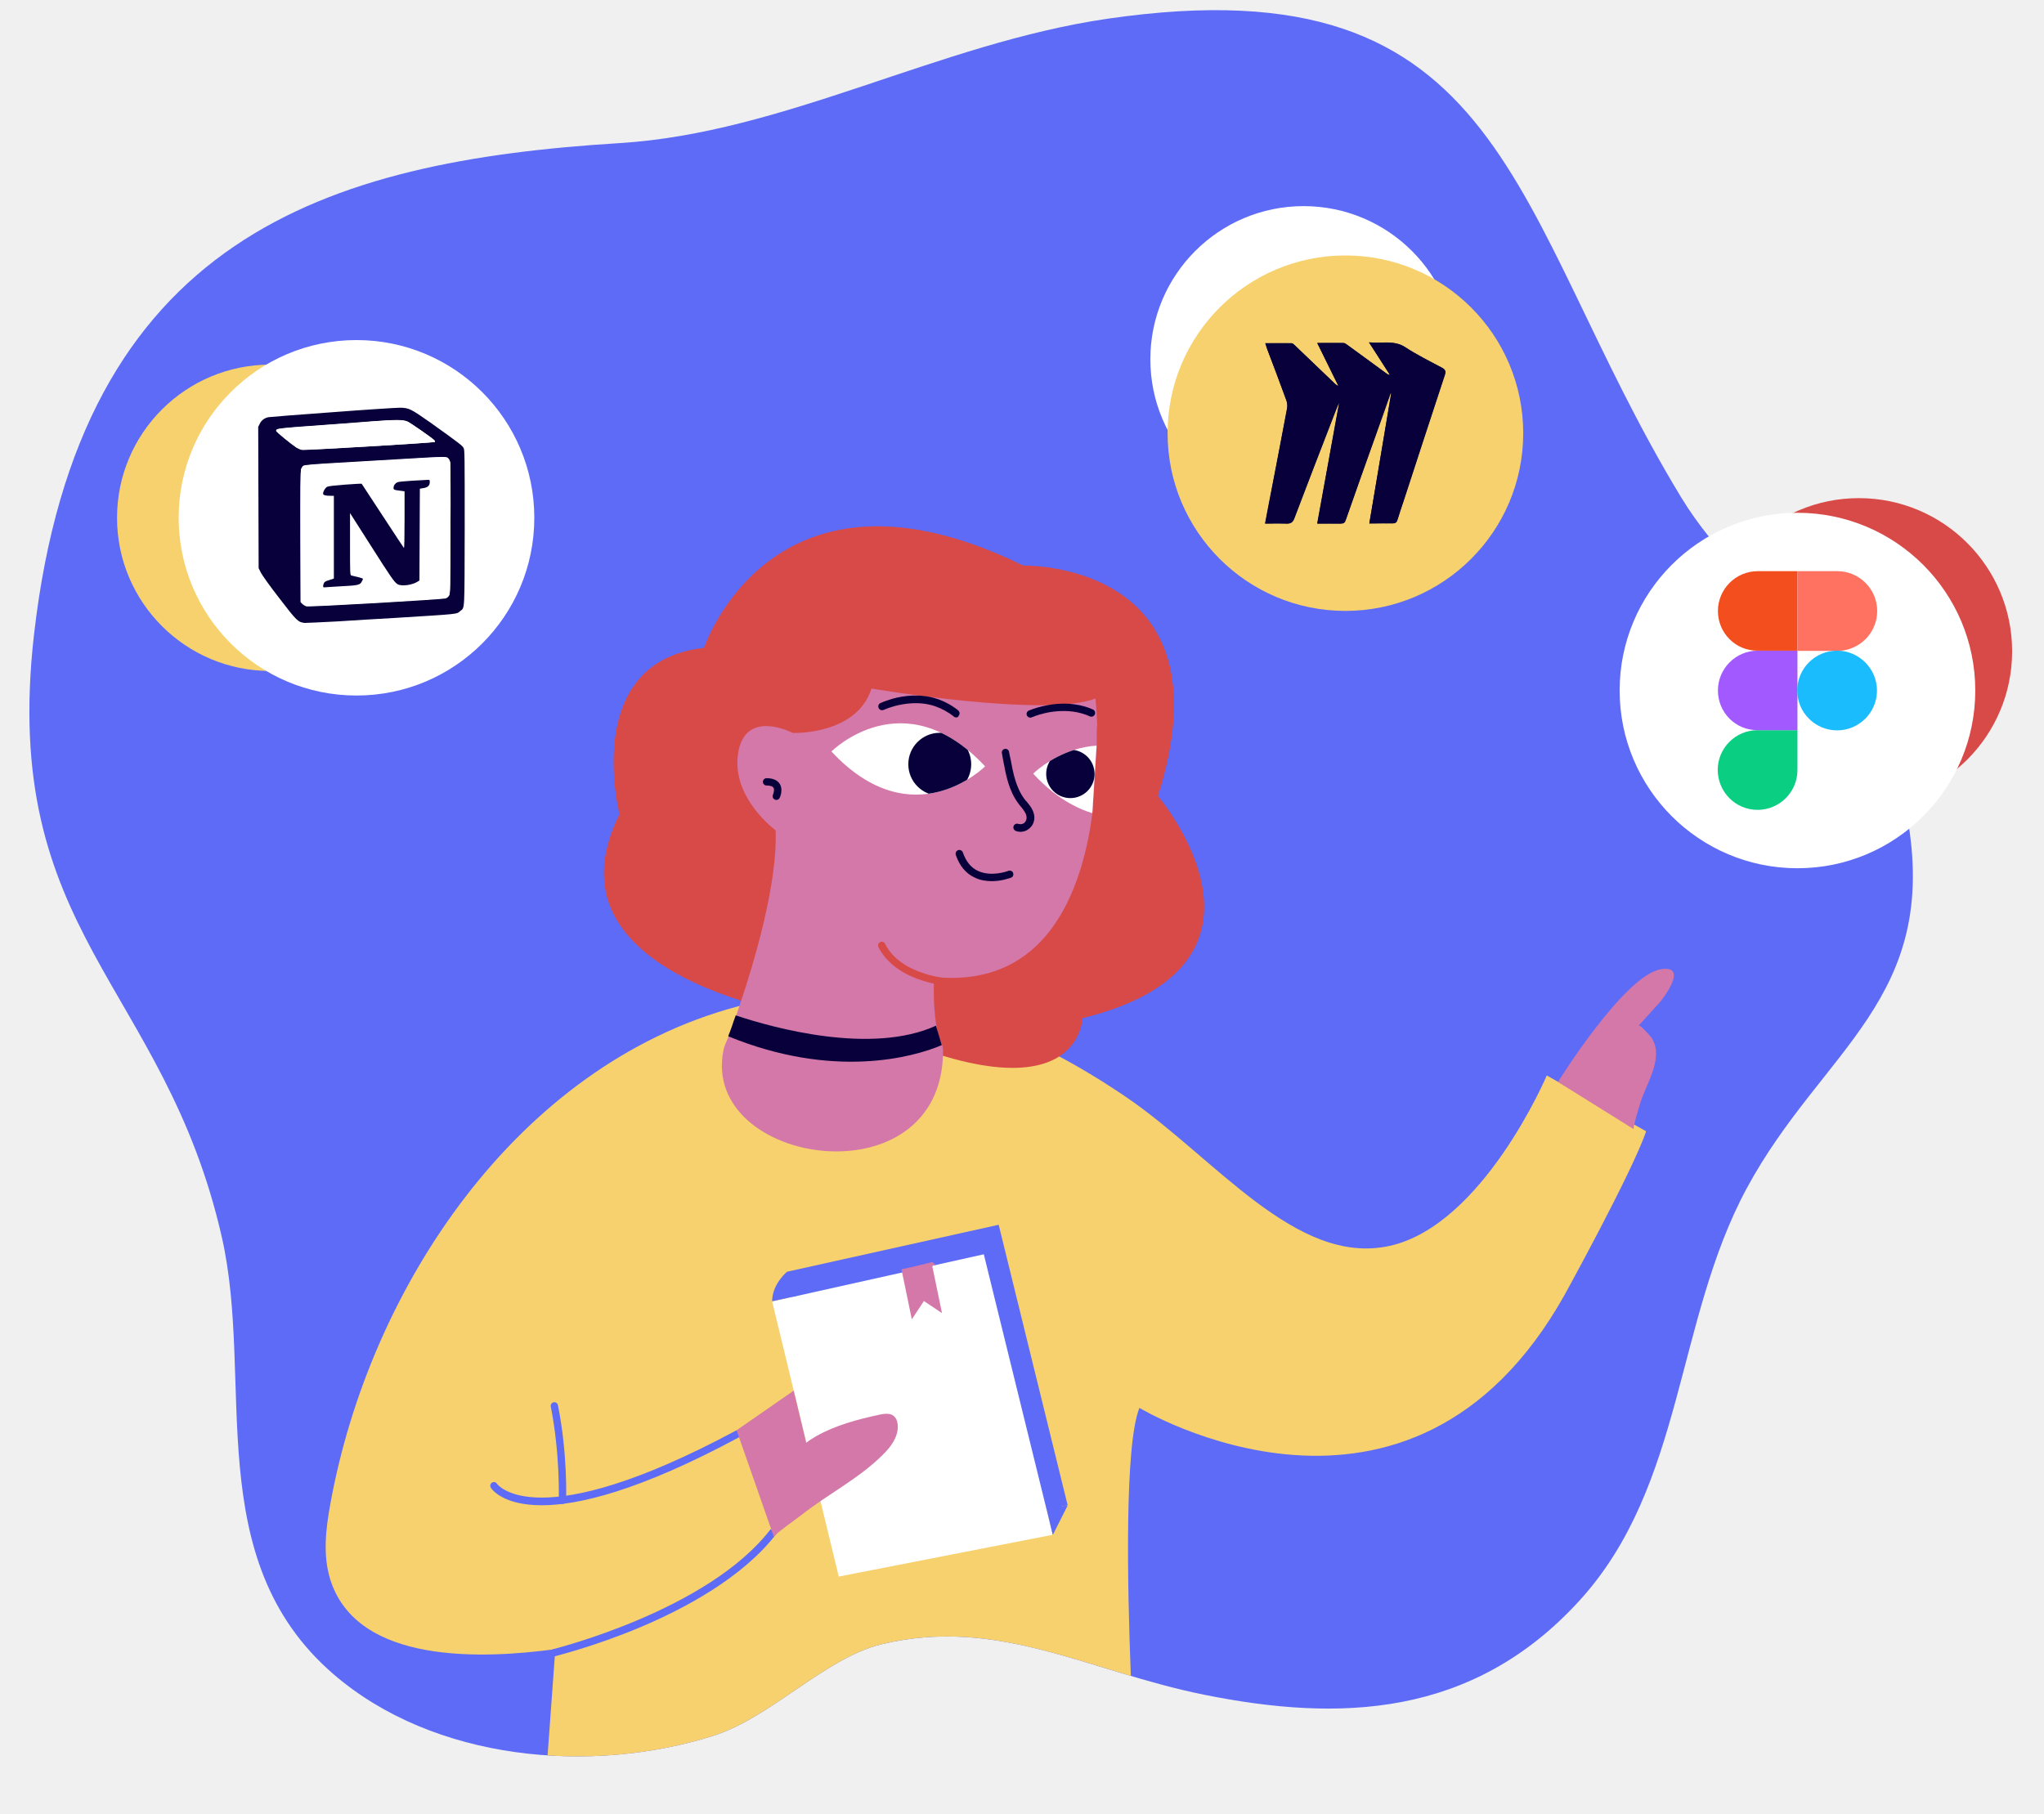
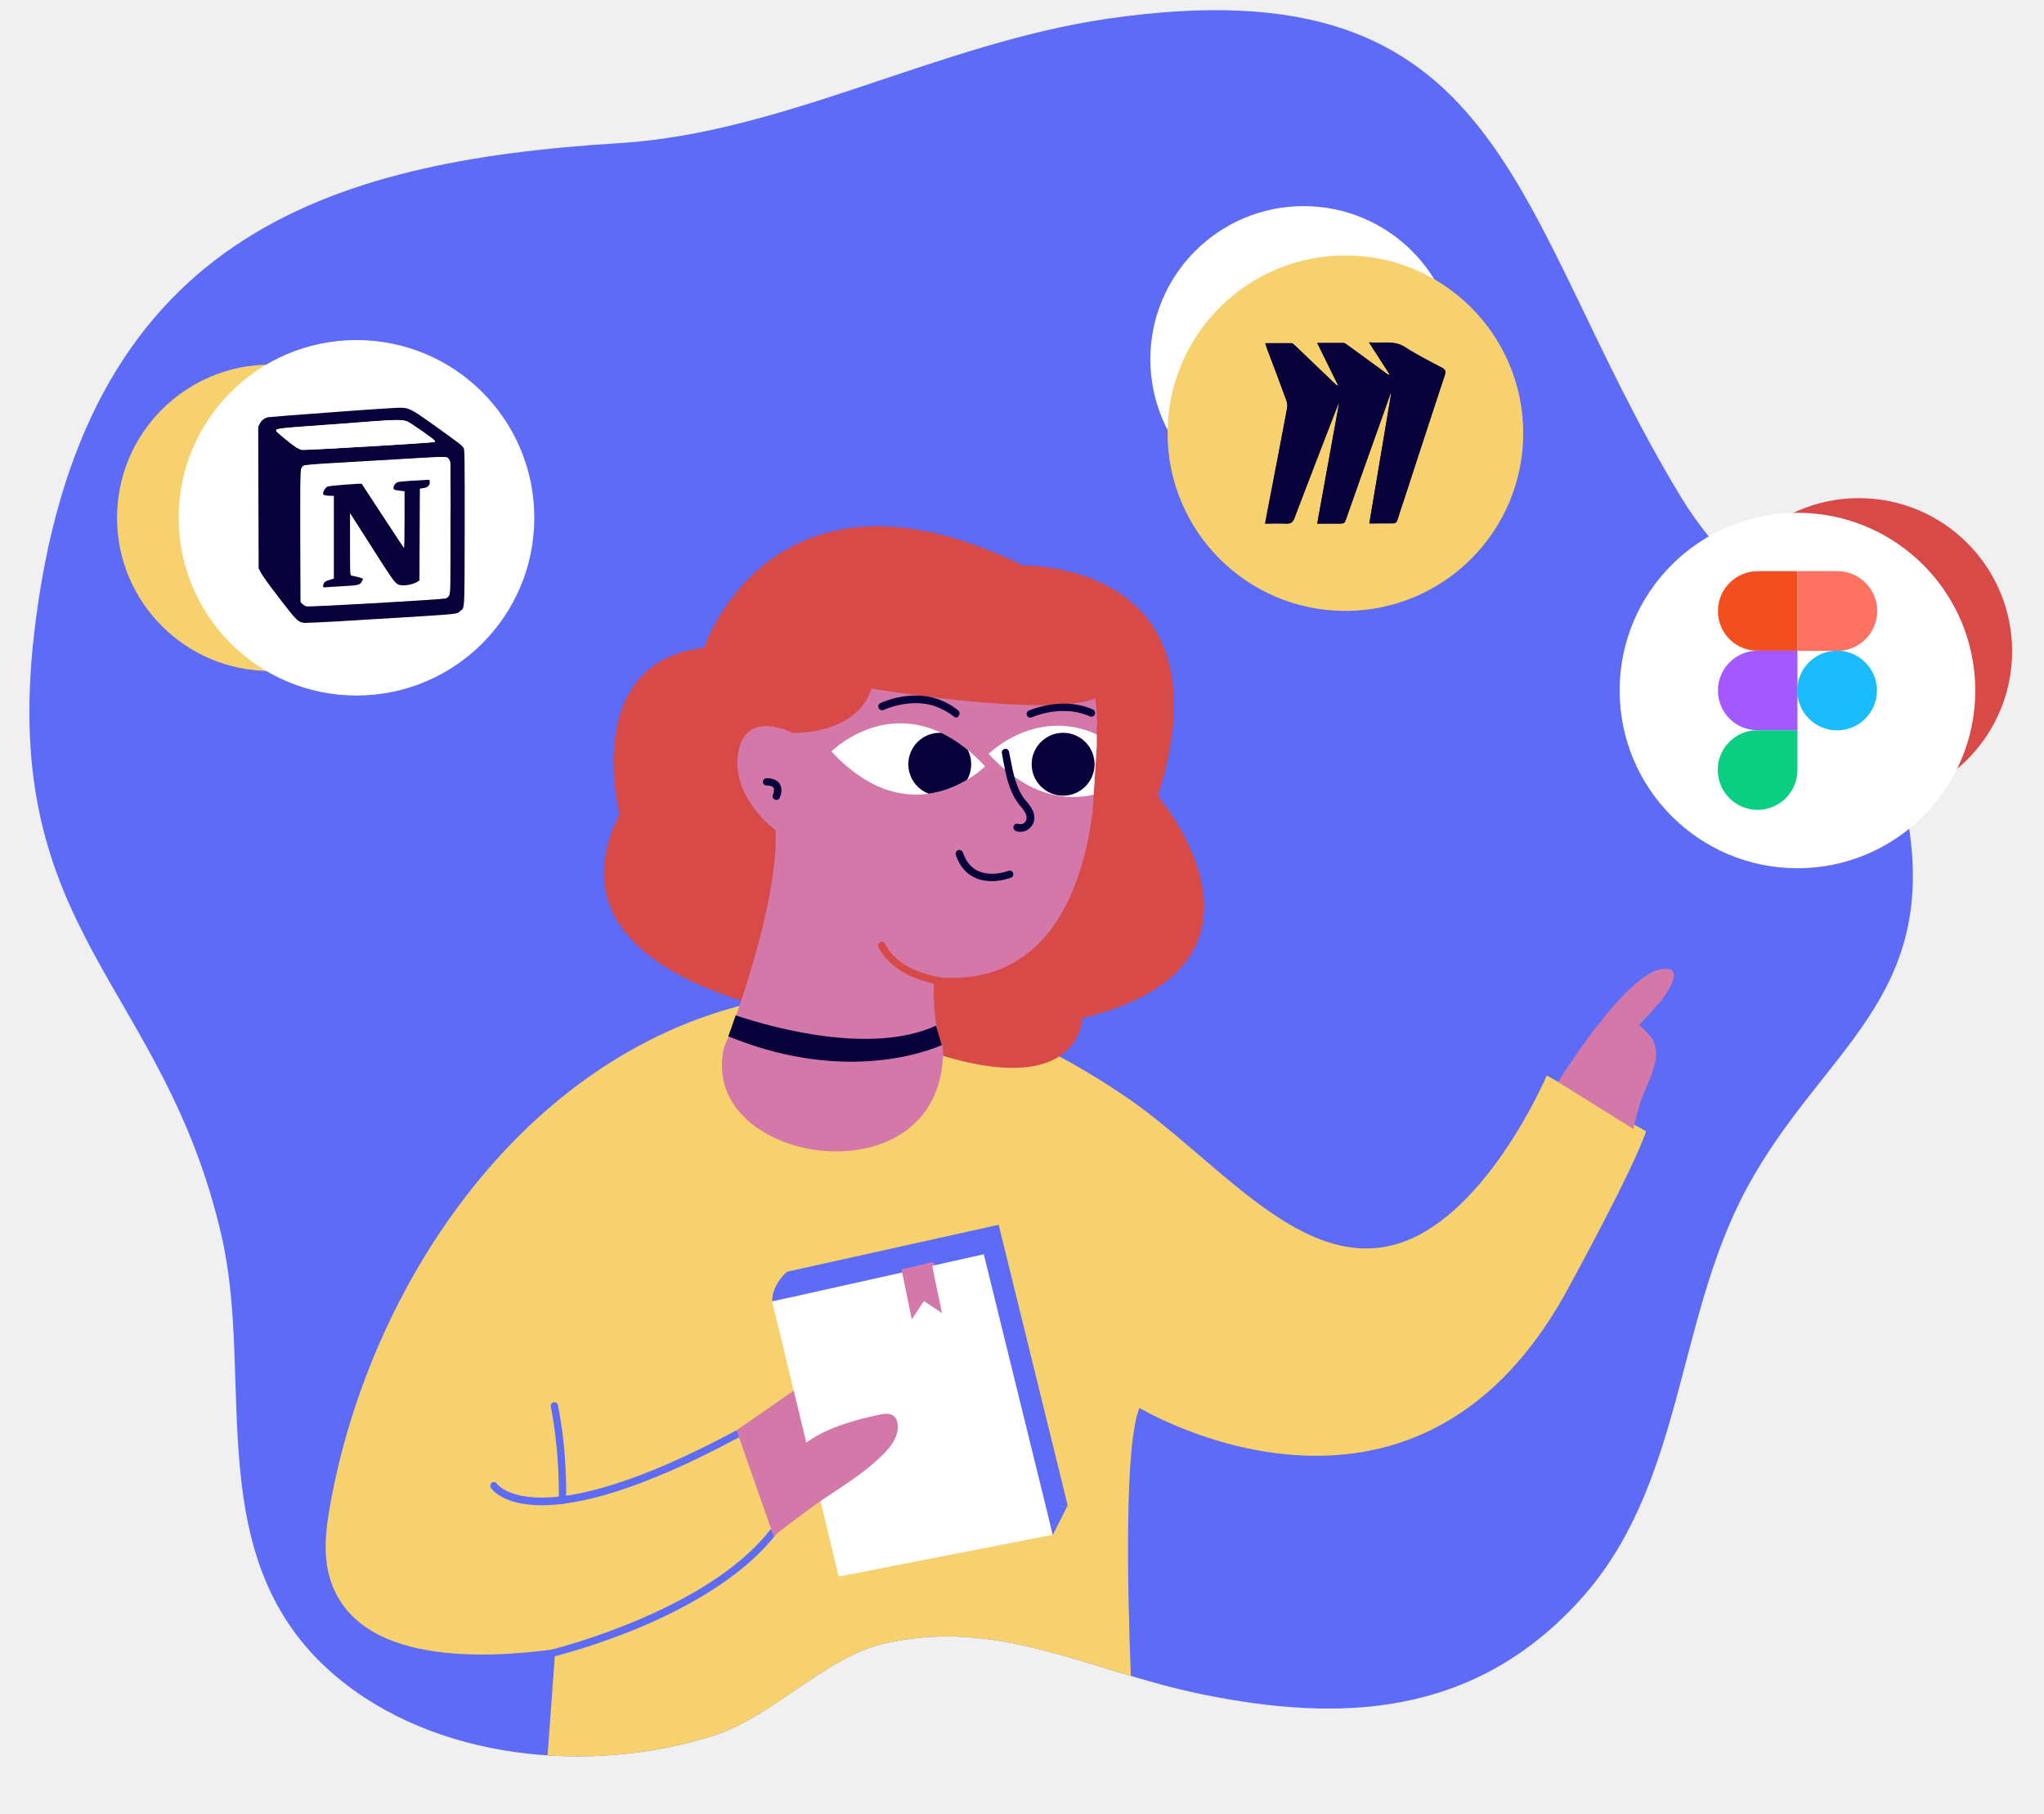
<svg xmlns="http://www.w3.org/2000/svg" width="818" height="726" viewBox="-10 0 840 750" fill="none">
  <g>
    <path id="blob" d="M1.55 262.312C-12.607 386.167 55.393 406.853 79.189 511.538C92.758 571.184 70.06 644.506 125.327 692.223C166.901 728.103 231.637 733.796 282.447 717.705C306.182 710.186 328.632 685.508 351.933 679.876C400.021 668.272 437.417 691.093 485.396 700.763C540.709 711.888 596.069 710.526 640.474 661.82C683.796 614.32 680.006 546.165 709.681 491.239C740.75 433.744 789.673 413.228 775.933 337.414C764.995 277.119 710.408 251.682 682.466 205.575C611.015 87.739 611.882 -16.544 445.339 7.748C375.667 17.913 311.705 54.984 243.581 59.177C122.449 66.681 20.333 97.997 1.55 262.312Z" fill="#5D6BF6" />
    <path d="M292.272 416.188C357.32 398.818 416.844 428.925 453.289 453.777C489.823 478.719 523.327 523.702 562 515.15C600.66 506.602 626.941 444.734 626.959 444.692L668.038 467.762C662.338 484.588 634.475 535.137 634.444 535.192C570.497 649.687 458.658 582.203 458.546 582.136C452.42 597.447 453.492 654.653 455.001 692.966C420.422 682.708 389.427 670.828 351.933 679.876C328.632 685.508 306.182 710.186 282.447 717.705C261.124 724.458 237.348 727.373 213.86 725.831L217.065 681.9C188.015 685.82 134.996 688.67 123.946 652.861C120.917 642.885 122.165 632.196 124.036 621.952C140.076 532.877 201.025 440.594 292.272 416.188Z" fill="#F6D16E" />
    <path d="M631.594 447.364C631.594 447.364 658.95 403.272 674.098 400.778C686.306 398.729 674.098 413.961 674.098 413.961L664.92 424.116C665.544 423.403 670.088 428.837 670.355 429.193C675.613 437.655 667.771 448.433 665.454 456.628C665.187 457.519 662.425 466.516 662.87 466.872C662.87 466.872 631.594 447.364 631.594 447.364Z" fill="#D378A8" />
    <path d="M347.429 425.095C347.429 425.095 337.805 428.391 331.122 422.067C331.122 422.067 207.975 407.815 243.618 336.643C243.618 336.643 227.312 273.577 278.548 267.877C278.548 267.877 306.706 182.987 410.517 233.85C410.517 233.85 497.04 231.801 466.209 329.161C466.209 329.161 525.555 398.64 435.021 420.998C434.932 420.998 434.309 464.378 347.429 425.095Z" fill="#D84A48" />
    <path d="M440.903 307.782V308.317L439.21 335.396C439.21 335.663 439.12 335.93 439.12 336.197C438.764 338.691 438.408 341.275 437.962 343.769C432.17 375.391 416.042 408.171 373.715 403.984C373.715 403.984 372.913 413.693 374.607 424.115C374.785 425.184 374.963 426.164 375.23 427.233C375.587 428.925 376.478 430.529 377.012 432.221C377.28 432.934 377.369 433.735 377.369 434.537C377.191 497.335 276.945 482.103 286.568 434.27C286.925 432.399 287.548 431.33 288.707 428.569C289.152 427.5 289.598 426.253 290.222 424.56C290.756 423.135 291.291 421.621 291.826 419.929C292.182 419.038 292.449 418.058 292.806 417.078C299.489 397.392 309.023 365.058 308.132 343.323C308.132 343.323 289.776 329.873 292.627 311.523C295.479 292.728 315.261 303.061 315.261 303.061C315.261 303.061 341.637 304.041 347.785 284.712C347.785 284.712 420.051 296.915 440.368 288.809C440.368 288.809 440.813 292.907 441.081 299.498C440.813 301.903 440.903 304.665 440.903 307.782Z" fill="#D378A8" />
    <path d="M331.211 310.722C364.894 346.887 394.745 316.868 394.745 316.868C361.062 280.793 331.211 310.722 331.211 310.722Z" fill="white" />
    <g clip-path="url(#clip-eye-left)">
      <g id="pupil-left">
        <circle cx="376" cy="316" r="13" fill="#07003A" />
      </g>
    </g>
-     <path d="M440.814 308.317L439.121 335.396C439.121 335.663 439.031 335.93 439.031 336.197C436.269 335.396 433.507 334.238 430.566 332.634C425.398 329.873 420.052 325.775 414.616 319.896C414.616 319.896 421.299 313.216 431.814 310.009C434.576 309.118 437.606 308.495 440.814 308.317Z" fill="white" />
-     <g clip-path="url(#clip-eye-right)">
-       <g id="pupil-right">
-         <circle cx="430" cy="320" r="10" fill="#07003A" />
+     <g clip-path="url(#clip-face)">
+       <path d="M396.211 311.722C429.894 347.887 459.745 317.868 459.745 317.868C426.062 281.793 396.211 311.722 396.211 311.722Z" fill="white" />
+       <g clip-path="url(#clip-eye-right)">
+         <g id="pupil-right">
+           <circle cx="427" cy="316" r="13" fill="#07003A" />
+         </g>
      </g>
    </g>
    <path d="M308.4 330.763C308.222 330.763 307.955 330.674 307.776 330.585C306.974 330.229 306.707 329.338 307.063 328.537C307.242 328.091 307.776 326.488 307.242 325.686C306.796 324.974 305.46 324.795 304.39 324.795C303.588 324.795 302.875 324.083 302.875 323.281C302.875 322.479 303.588 321.767 304.39 321.767C306.974 321.767 308.846 322.569 309.826 324.083C311.341 326.488 310.004 329.516 309.826 329.873C309.558 330.496 308.935 330.763 308.4 330.763Z" fill="#07003A" />
    <path d="M397.507 364.346C395.279 364.346 392.695 363.989 390.378 362.831C386.725 361.139 384.141 357.932 382.626 353.478C382.359 352.677 382.804 351.786 383.606 351.519C384.408 351.251 385.299 351.697 385.567 352.498C386.814 356.151 388.864 358.734 391.715 360.07C397.329 362.742 404.279 360.159 404.368 360.07C405.17 359.803 406.061 360.159 406.329 360.961C406.596 361.762 406.24 362.653 405.438 362.92C405.081 363.009 401.695 364.346 397.507 364.346Z" fill="#07003A" />
    <path d="M409.359 343.947C408.735 343.947 408.111 343.858 407.487 343.591C406.686 343.323 406.24 342.433 406.507 341.631C406.775 340.829 407.666 340.384 408.468 340.651C409.715 341.007 410.874 340.651 411.497 339.582C412.299 338.246 411.765 336.643 411.052 335.574C410.606 334.861 410.072 334.149 409.448 333.436C409.091 332.991 408.735 332.634 408.468 332.189C404.547 326.933 403.389 320.609 402.23 314.463C402.052 313.483 401.874 312.414 401.695 311.434C401.517 310.633 402.052 309.831 402.854 309.653C403.656 309.475 404.458 310.009 404.636 310.811C404.814 311.791 404.992 312.859 405.26 313.839C406.329 319.629 407.487 325.597 410.963 330.318C411.23 330.764 411.586 331.12 411.943 331.476C412.567 332.278 413.279 333.08 413.814 333.97C415.418 336.554 415.507 339.048 414.26 341.186C413.012 342.967 411.319 343.947 409.359 343.947Z" fill="#07003A" />
    <path d="M382.805 296.648C382.448 296.648 382.092 296.559 381.824 296.292C379.508 294.421 376.834 292.996 374.072 292.016C367.745 289.879 361.508 290.858 357.409 291.927C355.805 292.373 354.201 292.907 352.775 293.531C351.973 293.887 351.082 293.531 350.726 292.729C350.369 291.927 350.726 291.037 351.528 290.68C353.132 289.968 354.825 289.433 356.518 288.899C361.062 287.652 367.924 286.672 374.963 288.988C378.082 290.057 381.022 291.66 383.606 293.709C384.23 294.243 384.408 295.223 383.874 295.847C383.696 296.47 383.25 296.648 382.805 296.648Z" fill="#07003A" />
    <path d="M413.458 296.737C412.834 296.737 412.3 296.381 412.032 295.847C411.676 295.045 412.032 294.154 412.834 293.798C412.923 293.798 415.062 292.818 418.448 292.016C421.567 291.304 426.379 290.502 431.547 291.215C434.309 291.571 436.893 292.283 439.299 293.352C440.101 293.709 440.458 294.599 440.101 295.401C439.745 296.203 438.854 296.559 438.052 296.203C435.913 295.223 433.596 294.599 431.19 294.243C426.468 293.62 422.012 294.243 419.161 294.956C416.131 295.668 414.171 296.559 414.171 296.559C413.903 296.648 413.636 296.737 413.458 296.737Z" fill="#07003A" />
    <path d="M312.855 525.84L340.3 639.679L428.873 622.398L400.359 506.422L312.855 525.84Z" fill="#5D6BF6" />
    <path d="M374.428 424.116C347.785 436.23 307.33 425.096 291.647 419.84C291.024 421.533 290.489 423.047 290.044 424.472C289.42 426.164 288.974 427.412 288.529 428.48C331.746 446.207 364.805 437.299 376.834 432.133L374.428 424.116Z" fill="#07003A" />
    <path d="M306.707 538.132L334.241 651.882L422.725 634.601L394.211 518.625L306.707 538.132Z" fill="white" />
    <path d="M380.488 407.726C380.221 407.726 374.785 407.459 368.458 405.321C359.904 402.56 353.756 397.75 350.637 391.603C350.28 390.891 350.548 389.911 351.35 389.555C352.063 389.198 353.043 389.466 353.399 390.267C359.993 403.539 380.399 404.697 380.577 404.697C381.379 404.697 382.092 405.41 382.003 406.301C382.003 407.103 381.29 407.726 380.488 407.726Z" fill="#D84A48" />
    <path d="M216.53 684.929L215.817 681.989C216.441 681.811 280.242 666.045 306.083 632.285L308.489 634.156C294.588 652.327 270.351 665.154 252.44 672.725C233.015 680.92 216.708 684.84 216.53 684.929Z" fill="#5D6BF6" />
    <path d="M211.451 622.398C195.322 622.398 190.778 615.717 190.421 615.183C189.976 614.47 190.154 613.49 190.867 613.045C191.58 612.6 192.471 612.778 192.916 613.49C193.184 613.847 209.223 635.759 291.648 591.578C292.361 591.221 293.341 591.489 293.697 592.201C294.054 592.914 293.786 593.894 293.073 594.25C251.727 616.519 226.51 622.398 211.451 622.398Z" fill="#5D6BF6" />
    <path d="M324.974 593.804C332.815 589.351 342.172 586.856 350.904 584.986C352.508 584.63 354.112 584.362 355.716 584.808C358.746 585.788 359.013 589.707 358.389 592.29C357.587 595.764 355.181 598.793 352.686 601.287C342.795 611.263 329.786 617.766 318.825 626.406C317.756 627.297 307.152 634.779 307.42 635.492L292.004 591.399L315.617 575.009L320.786 596.566C322.033 595.586 323.459 594.695 324.974 593.804Z" fill="#D378A8" />
    <path d="M220.005 621.863C219.114 621.863 218.49 621.15 218.49 620.26C218.49 620.082 219.114 601.554 215.194 581.601C215.015 580.799 215.55 579.997 216.352 579.819C217.154 579.641 217.956 580.176 218.134 580.977C222.233 601.287 221.52 620.171 221.52 620.349C221.52 621.24 220.807 621.863 220.005 621.863Z" fill="#5D6BF6" />
    <path d="M360.617 524.86L372.914 521.832L374.34 523.079L360.617 525.84V524.86Z" fill="#D378A8" />
    <path d="M428.873 622.488L422.725 634.691L420.052 623.556L428.873 622.488Z" fill="#5D6BF6" />
    <path d="M312.855 525.839C312.855 525.839 306.707 530.917 306.707 538.043H306.796L316.598 535.905L312.855 525.839Z" fill="#5D6BF6" />
    <path d="M372.646 522.277L366.943 523.435L365.874 523.702L360.171 524.86L364.448 545.525L369.438 537.954L376.923 542.942L372.646 522.277Z" fill="#D378A8" />
    <g id="balloon-figma">
      <path d="M755.988 332.636C790.978 332.636 819.343 304.28 819.343 269.303C819.343 234.325 790.978 205.97 755.988 205.97C720.997 205.97 692.632 234.325 692.632 269.303C692.632 304.28 720.997 332.636 755.988 332.636Z" fill="#D84A48" />
      <path d="M730.592 359.002C771.193 359.002 804.106 326.1 804.106 285.514C804.106 244.928 771.193 212.027 730.592 212.027C689.992 212.027 657.078 244.928 657.078 285.514C657.078 326.1 689.992 359.002 730.592 359.002Z" fill="white" />
      <path d="M714.107 334.863C723.196 334.863 730.592 327.469 730.592 318.384V301.905H714.107C705.018 301.905 697.622 309.298 697.622 318.384C697.712 327.558 705.018 334.863 714.107 334.863Z" fill="#0ACF83" />
      <path d="M697.712 285.515C697.712 276.429 705.108 269.036 714.197 269.036H730.593V301.905H714.107C705.018 301.994 697.712 294.601 697.712 285.515Z" fill="#A259FF" />
      <path d="M697.711 252.646C697.711 243.56 705.107 236.167 714.196 236.167H730.592V269.036H714.107C705.018 269.125 697.711 261.732 697.711 252.646Z" fill="#F24E1E" />
      <path d="M730.593 236.167H747.077C756.166 236.167 763.562 243.56 763.562 252.646C763.562 261.732 756.166 269.125 747.077 269.125H730.593V236.167Z" fill="#FF7262" />
      <path d="M763.473 285.515C763.473 294.601 756.077 301.994 746.988 301.994C737.899 301.994 730.503 294.601 730.503 285.515C730.503 276.429 737.899 269.036 746.988 269.036C756.077 269.036 763.473 276.518 763.473 285.515Z" fill="#1ABCFE" />
    </g>
    <g id="balloon-notion">
      <path d="M99.22 277.432C134.211 277.432 162.576 249.077 162.576 214.099C162.576 179.122 134.211 150.767 99.22 150.767C64.23 150.767 35.865 179.122 35.865 214.099C35.865 249.077 64.23 277.432 99.22 277.432Z" fill="#F6D16E" />
      <path d="M134.863 287.587C175.463 287.587 208.376 254.686 208.376 214.1C208.376 173.514 175.463 140.612 134.863 140.612C94.262 140.612 61.349 173.514 61.349 214.1C61.349 254.686 94.262 287.587 134.863 287.587Z" fill="white" />
      <path d="M179.15 185.239C179.596 186.13 179.596 188.089 179.596 218.197C179.506 253.649 179.685 251.066 177.724 252.669C176.209 254.005 177.546 253.827 150.457 255.52C144.131 255.876 133.527 256.499 126.933 256.945C120.339 257.301 114.28 257.568 113.478 257.568C110.715 257.301 110.181 256.767 102.874 247.236C99.131 242.425 95.745 237.704 95.3 236.725L94.409 234.943L94.32 205.726L94.231 176.509L94.854 175.262C95.478 173.837 96.904 172.768 98.508 172.501C99.042 172.412 110.894 171.432 124.794 170.452C138.695 169.383 151.348 168.582 152.863 168.582C156.606 168.671 157.14 168.938 165.427 174.728C177.635 183.457 178.615 184.259 179.15 185.239ZM173.714 219.088C173.804 204.568 173.714 192.098 173.625 191.385C173.536 190.672 173.18 189.871 172.823 189.514C172.021 188.713 172.021 188.713 155.269 189.693C148.23 190.138 135.933 190.851 128.002 191.296C116.686 191.919 113.389 192.276 112.943 192.543C112.587 192.721 112.141 193.434 111.963 193.968C111.696 194.681 111.696 203.054 111.696 221.938L111.785 248.839L112.498 249.551C112.854 249.908 113.656 250.353 114.101 250.531C115.26 250.888 170.685 247.681 171.843 247.236C172.289 247.057 172.823 246.612 173.091 246.167C173.625 245.543 173.625 244.029 173.714 219.088ZM167.21 182.745C167.388 182.567 167.299 182.299 166.942 181.943C165.695 180.785 157.14 174.817 155.982 174.283C154.2 173.481 151.259 173.481 141.458 174.193C136.913 174.55 129.517 175.084 125.062 175.441C101.448 177.133 101.716 177.133 101.716 178.113C101.716 178.469 107.686 183.368 110.181 185.061C110.804 185.417 111.785 185.862 112.498 185.951C113.923 186.219 166.853 183.012 167.21 182.745Z" fill="#07003A" />
      <path d="M173.625 191.385C173.714 192.098 173.803 204.479 173.714 219.087C173.625 244.029 173.625 245.543 173.09 246.345C172.823 246.79 172.288 247.235 171.842 247.414C170.684 247.859 115.259 251.066 114.101 250.709C113.566 250.531 112.853 250.086 112.497 249.73L111.784 249.017L111.695 222.116C111.606 203.232 111.695 194.859 111.962 194.146C112.14 193.612 112.586 192.899 112.942 192.721C113.477 192.365 116.685 192.098 128.001 191.474C135.932 191.029 148.229 190.316 155.268 189.871C172.021 188.802 171.932 188.802 172.823 189.692C173.179 189.96 173.536 190.672 173.625 191.385ZM162.575 201.807C164.357 201.45 165.159 200.649 165.159 199.313C165.159 198.422 165.07 198.333 164.268 198.422C163.734 198.422 160.882 198.6 157.942 198.778C154.912 198.956 152.239 199.224 151.971 199.402C151.08 199.847 150.457 200.649 150.368 201.54C150.278 202.43 150.546 202.608 153.575 202.965L154.912 203.143V214.99C154.912 222.027 154.823 226.748 154.645 226.57C154.466 226.392 150.546 220.424 145.823 213.208C141.1 205.993 137.18 200.114 137.18 200.025C137.09 199.936 134.061 200.114 130.407 200.382C125.863 200.649 123.457 201.005 122.922 201.272C122.12 201.718 121.229 203.143 121.229 204.123C121.229 204.746 122.299 205.014 124.526 205.014H125.685V239.219L123.813 239.842C122.299 240.288 121.853 240.555 121.586 241.089C121.14 242.069 121.14 242.871 121.586 242.871C121.764 242.871 124.883 242.693 128.536 242.425C135.665 241.98 136.467 241.802 137.269 240.377C137.536 239.931 137.714 239.486 137.714 239.308C137.714 239.219 136.734 238.862 135.576 238.595C134.417 238.328 133.17 238.061 132.902 237.972C132.457 237.793 132.368 236.992 132.368 224.967V212.14L140.833 225.412C149.744 239.308 150.813 240.911 152.15 241.624C153.843 242.514 158.12 241.891 160.348 240.466L161.06 240.02L161.15 221.047L161.239 202.074L162.575 201.807Z" fill="white" />
      <path d="M166.942 181.944C167.298 182.3 167.387 182.567 167.209 182.745C166.853 183.102 113.923 186.219 112.408 186.041C111.695 185.952 110.715 185.507 110.091 185.151C107.685 183.547 101.626 178.559 101.626 178.203C101.626 177.223 101.448 177.223 124.972 175.53C129.517 175.263 136.913 174.64 141.368 174.283C151.17 173.482 154.021 173.571 155.892 174.372C157.14 174.818 165.694 180.786 166.942 181.944Z" fill="white" />
      <path d="M165.16 199.313C165.16 200.738 164.358 201.54 162.576 201.807L161.061 202.074L160.972 221.047L160.883 240.021L160.17 240.466C158.031 241.891 153.665 242.515 151.972 241.624C150.635 240.911 149.477 239.308 140.655 225.412L132.19 212.14V224.967C132.19 236.903 132.19 237.794 132.725 237.972C132.992 238.061 134.15 238.328 135.398 238.595C136.556 238.863 137.537 239.219 137.537 239.308C137.537 239.486 137.358 239.932 137.091 240.377C136.378 241.891 135.576 242.069 128.358 242.426C124.705 242.604 121.586 242.871 121.408 242.871C120.963 242.871 120.963 241.98 121.408 241.089C121.675 240.555 122.121 240.288 123.636 239.842L125.507 239.219V205.014H124.349C122.121 205.014 121.052 204.747 121.052 204.123C121.052 203.143 121.943 201.718 122.745 201.273C123.279 201.005 125.685 200.738 130.23 200.382C133.883 200.115 137.002 199.937 137.002 200.026C137.091 200.115 140.923 205.994 145.645 213.209C150.368 220.424 154.289 226.392 154.467 226.57C154.645 226.748 154.734 222.027 154.734 214.99V203.143L153.398 202.965C150.368 202.609 150.101 202.52 150.19 201.54C150.279 200.649 150.814 199.847 151.794 199.402C152.061 199.224 154.734 198.957 157.764 198.779C160.705 198.6 163.645 198.422 164.091 198.422C165.071 198.333 165.16 198.422 165.16 199.313Z" fill="#07003A" />
    </g>
    <g id="balloon-miro">
      <path d="M526.418 211.893C561.408 211.893 589.774 183.538 589.774 148.561C589.774 113.583 561.408 85.228 526.418 85.228C491.428 85.228 463.062 113.583 463.062 148.561C463.062 183.538 491.428 211.893 526.418 211.893Z" fill="white" />
      <path d="M543.704 252.601C584.305 252.601 617.218 219.699 617.218 179.113C617.218 138.527 584.305 105.626 543.704 105.626C503.103 105.626 470.19 138.527 470.19 179.113C470.19 219.699 503.103 252.601 543.704 252.601Z" fill="#F6D16E" />
      <path d="M553.596 216.435C557.071 216.435 560.19 216.346 563.219 216.435C564.378 216.435 564.912 216.078 565.269 214.92C566.071 212.248 566.962 209.665 567.853 206.993C573.467 189.623 579.17 172.342 584.872 154.972C585.318 153.547 585.051 152.835 583.714 152.122C578.635 149.361 573.378 146.777 568.566 143.66C563.843 140.542 558.942 142.235 553.507 141.611C556.625 146.421 559.388 150.786 562.15 155.062C561.615 155.062 561.259 154.794 560.902 154.616C555.467 150.608 550.031 146.688 544.685 142.769C544.15 142.413 543.526 141.878 542.992 141.878C539.517 141.789 536.041 141.878 532.121 141.878C535.15 148.025 538.002 153.814 540.853 159.604C540.319 159.426 539.962 159.159 539.606 158.892C533.992 153.547 528.467 148.203 522.854 142.858C522.497 142.502 521.962 141.967 521.517 141.967C517.953 141.878 514.477 141.967 510.646 141.967C511.002 143.036 511.18 143.749 511.448 144.462C514.121 151.498 516.794 158.535 519.378 165.662C519.735 166.641 519.913 167.888 519.646 168.957C517.418 180.626 515.19 192.295 512.963 203.964C512.161 208.062 511.448 212.159 510.557 216.524C513.586 216.524 516.438 216.435 519.289 216.524C521.16 216.613 522.052 215.989 522.675 214.208C527.844 200.49 533.19 186.772 538.447 173.144C539.249 171.006 540.051 168.957 540.942 166.82C541.031 166.82 541.031 166.909 541.121 166.909C538.091 183.299 535.15 199.778 532.121 216.524C535.596 216.524 538.715 216.524 541.833 216.524C542.992 216.524 543.526 216.167 543.883 215.01C548.071 202.984 552.348 190.959 556.625 179.023C558.586 173.589 560.546 168.067 562.417 162.633C562.506 162.633 562.596 162.722 562.685 162.722C559.655 180.448 556.714 198.263 553.596 216.435Z" fill="#07003A" />
      <path d="M553.595 216.436C556.625 198.265 559.655 180.45 562.595 162.634C562.506 162.634 562.417 162.545 562.328 162.545C560.368 167.979 558.407 173.502 556.536 178.935C552.259 190.96 547.982 202.897 543.794 214.922C543.437 215.991 542.902 216.436 541.744 216.436C538.625 216.347 535.507 216.436 532.031 216.436C535.061 199.69 538.091 183.3 541.031 166.821C540.942 166.821 540.942 166.732 540.853 166.732C540.051 168.87 539.16 170.918 538.358 173.056C533.101 186.774 527.754 200.403 522.586 214.12C521.873 215.902 521.071 216.525 519.2 216.436C516.348 216.258 513.586 216.436 510.467 216.436C511.269 212.071 512.071 207.974 512.873 203.876C515.101 192.208 517.418 180.539 519.556 168.87C519.734 167.801 519.645 166.554 519.289 165.574C516.705 158.448 514.032 151.411 511.358 144.374C511.091 143.661 510.913 142.949 510.556 141.88C514.299 141.88 517.863 141.88 521.428 141.88C521.873 141.88 522.319 142.414 522.764 142.77C528.378 148.115 533.903 153.46 539.516 158.804C539.873 159.16 540.229 159.428 540.764 159.517C537.912 153.727 535.061 147.937 532.031 141.791C535.952 141.791 539.427 141.791 542.902 141.791C543.526 141.791 544.061 142.325 544.596 142.681C550.031 146.601 555.467 150.609 560.813 154.528C561.17 154.796 561.526 154.974 562.061 154.974C559.298 150.609 556.536 146.334 553.417 141.523C558.764 142.147 563.754 140.455 568.476 143.572C573.288 146.779 578.546 149.362 583.625 152.034C584.961 152.747 585.229 153.46 584.783 154.885C579.08 172.165 573.466 189.535 567.764 206.905C566.872 209.577 565.981 212.161 565.179 214.833C564.823 215.991 564.288 216.347 563.13 216.347C560.189 216.347 557.16 216.436 553.595 216.436Z" fill="#07003A" />
    </g>
  </g>
  <defs>
    <clipPath id="clip-eye-left">
      <path d="M331.211 310.722C364.894 346.887 394.745 316.868 394.745 316.868C361.062 280.793 331.211 310.722 331.211 310.722Z" />
    </clipPath>
    <clipPath id="clip-eye-right">
-       <path d="M440.814 308.317L439.121 335.396C439.121 335.663 439.031 335.93 439.031 336.197C436.269 335.396 433.507 334.238 430.566 332.634C425.398 329.873 420.052 325.775 414.616 319.896C414.616 319.896 421.299 313.216 431.814 310.009C434.576 309.118 437.606 308.495 440.814 308.317Z" />
+       <path d="M396.211 311.722C429.894 347.887 459.745 317.868 459.745 317.868C426.062 281.793 396.211 311.722 396.211 311.722Z" />
+     </clipPath>
+     <clipPath id="clip-face">
+       <path d="M440.903 307.782V308.317L439.21 335.396C439.21 335.663 439.12 335.93 439.12 336.197C438.764 338.691 438.408 341.275 437.962 343.769C432.17 375.391 416.042 408.171 373.715 403.984C373.715 403.984 372.913 413.693 374.607 424.115C374.785 425.184 374.963 426.164 375.23 427.233C375.587 428.925 376.478 430.529 377.012 432.221C377.28 432.934 377.369 433.735 377.369 434.537C377.191 497.335 276.945 482.103 286.568 434.27C286.925 432.399 287.548 431.33 288.707 428.569C289.152 427.5 289.598 426.253 290.222 424.56C290.756 423.135 291.291 421.621 291.826 419.929C292.182 419.038 292.449 418.058 292.806 417.078C299.489 397.392 309.023 365.058 308.132 343.323C308.132 343.323 289.776 329.873 292.627 311.523C295.479 292.728 315.261 303.061 315.261 303.061C315.261 303.061 341.637 304.041 347.785 284.712C347.785 284.712 420.051 296.915 440.368 288.809C440.368 288.809 440.813 292.907 441.081 299.498C440.813 301.903 440.903 304.665 440.903 307.782Z" />
    </clipPath>
  </defs>
</svg>
